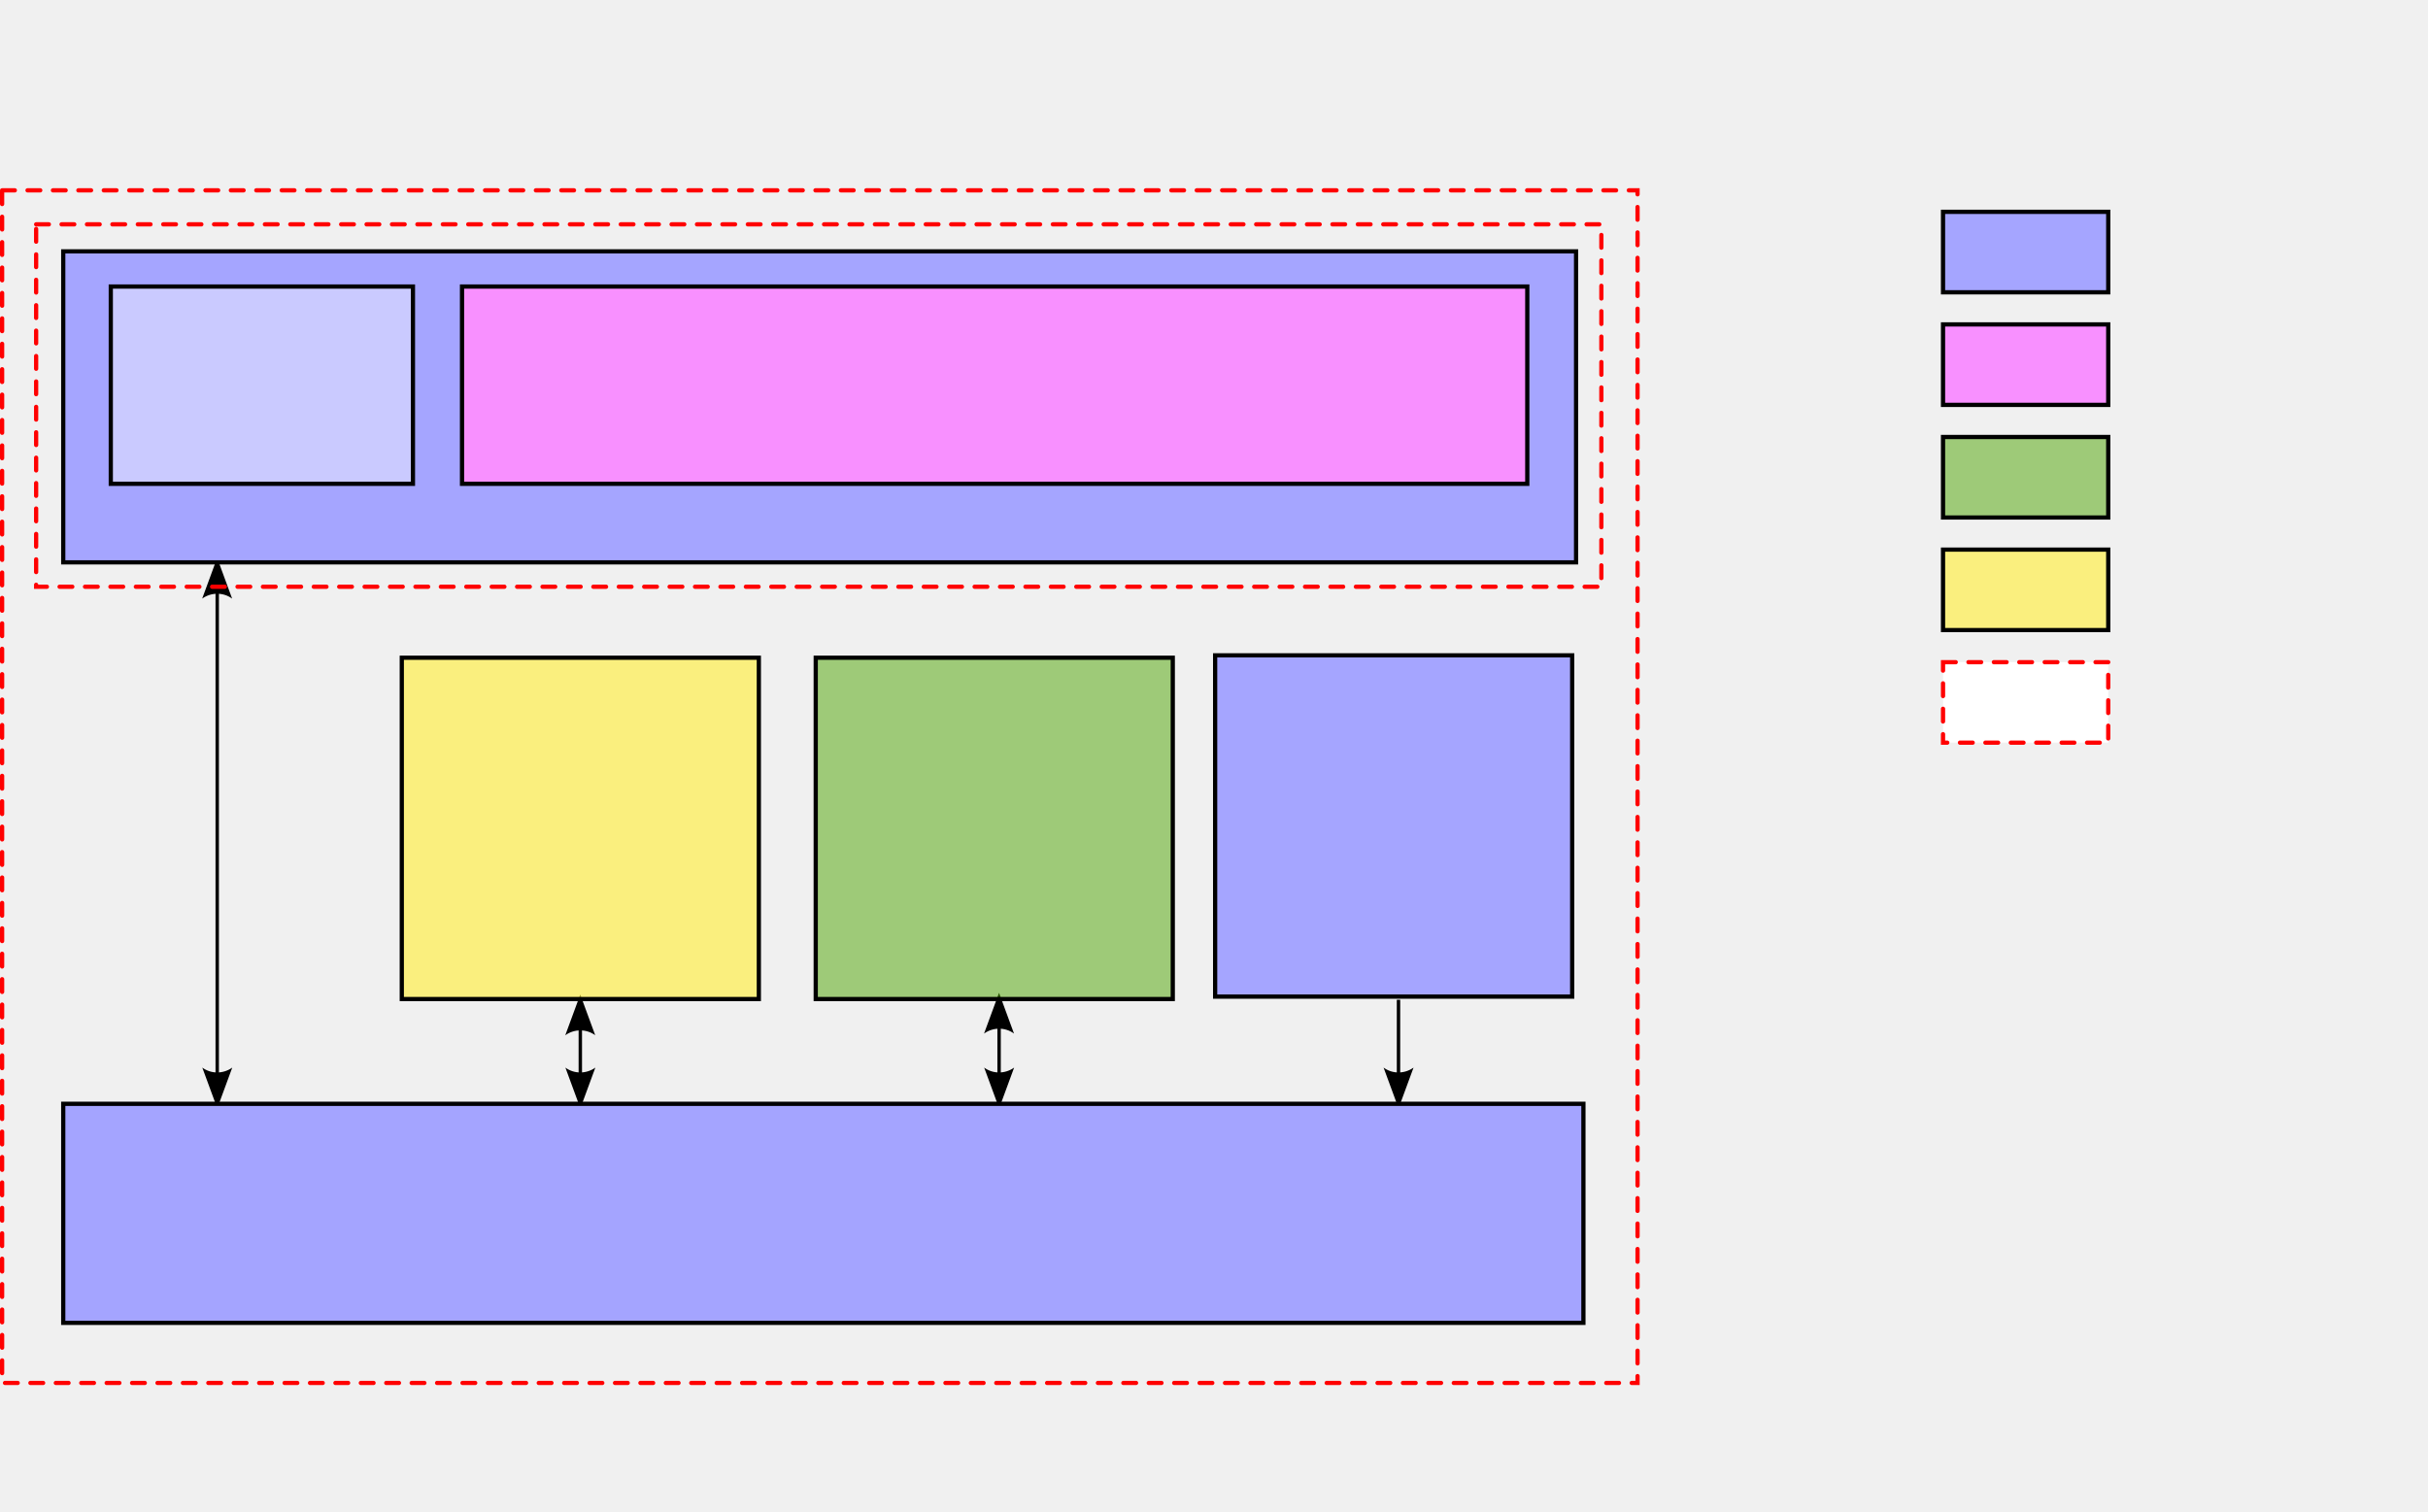
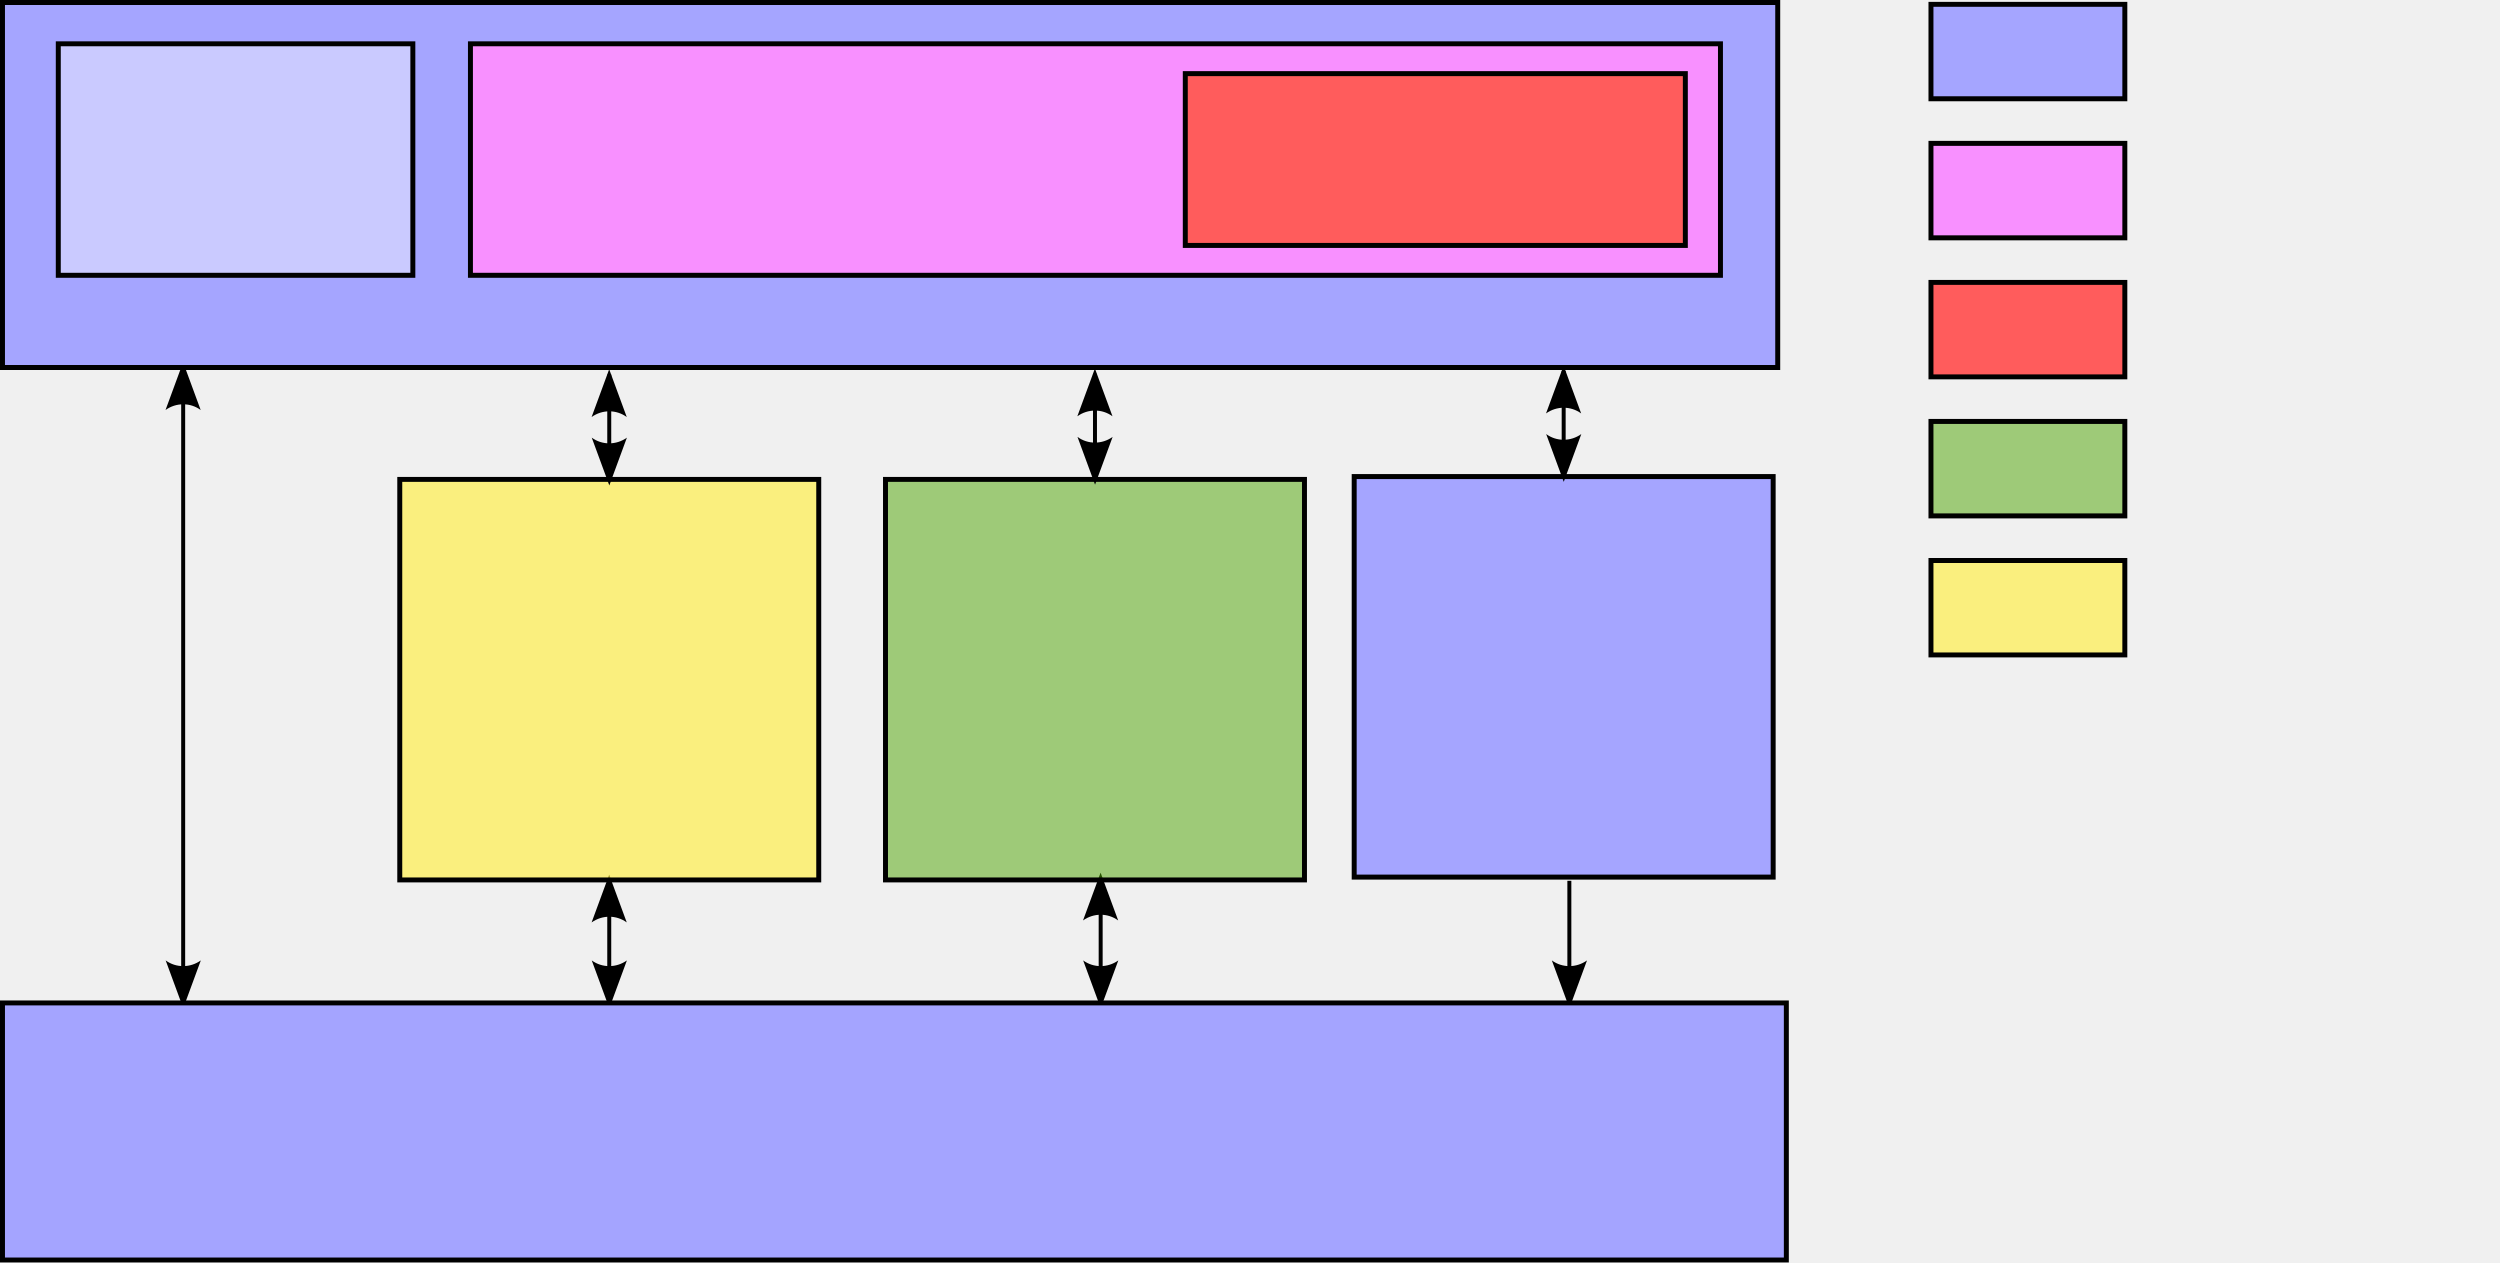
- <svg xmlns="http://www.w3.org/2000/svg" width="716.448" height="446.027" id="svg2" version="1.1">
+ <svg xmlns="http://www.w3.org/2000/svg" width="628.653" height="317.464" id="svg2" version="1.1">
  <defs id="defs4">
    <marker orient="auto" refY="0" refX="0" id="Arrow2Lend" style="overflow:visible">
      <path id="path4208" style="fill-rule:evenodd;stroke-width:0.625;stroke-linejoin:round" d="M 8.719,4.034 -2.207,0.016 8.719,-4.002 c -1.745,2.372 -1.735,5.617 -6e-7,8.035 z" transform="matrix(-1.1,0,0,-1.1,-1.1,0)" />
    </marker>
    <marker orient="auto" refY="0" refX="0" id="Arrow2Lstart" style="overflow:visible">
      <path id="path4205" style="fill-rule:evenodd;stroke-width:0.625;stroke-linejoin:round" d="M 8.719,4.034 -2.207,0.016 8.719,-4.002 c -1.745,2.372 -1.735,5.617 -6e-7,8.035 z" transform="matrix(1.1,0,0,1.1,1.1,0)" />
    </marker>
+     <marker orient="auto" refY="0" refX="0" id="Arrow2Lstart-3" style="overflow:visible">
+       <path id="path4205-6" style="fill-rule:evenodd;stroke-width:0.625;stroke-linejoin:round" d="M 8.719,4.034 -2.207,0.016 8.719,-4.002 c -1.745,2.372 -1.735,5.617 -6e-7,8.035 z" transform="matrix(1.1,0,0,1.1,1.1,0)" />
+     </marker>
+     <marker orient="auto" refY="0" refX="0" id="Arrow2Lend-7" style="overflow:visible">
+       <path id="path4208-5" style="fill-rule:evenodd;stroke-width:0.625;stroke-linejoin:round" d="M 8.719,4.034 -2.207,0.016 8.719,-4.002 c -1.745,2.372 -1.735,5.617 -6e-7,8.035 z" transform="matrix(-1.1,0,0,-1.1,-1.1,0)" />
+     </marker>
+     <marker orient="auto" refY="0" refX="0" id="Arrow2Lstart-3-5" style="overflow:visible">
+       <path id="path4205-6-6" style="fill-rule:evenodd;stroke-width:0.625;stroke-linejoin:round" d="M 8.719,4.034 -2.207,0.016 8.719,-4.002 c -1.745,2.372 -1.735,5.617 -6e-7,8.035 z" transform="matrix(1.1,0,0,1.1,1.1,0)" />
+     </marker>
+     <marker orient="auto" refY="0" refX="0" id="Arrow2Lend-7-2" style="overflow:visible">
+       <path id="path4208-5-9" style="fill-rule:evenodd;stroke-width:0.625;stroke-linejoin:round" d="M 8.719,4.034 -2.207,0.016 8.719,-4.002 c -1.745,2.372 -1.735,5.617 -6e-7,8.035 z" transform="matrix(-1.1,0,0,-1.1,-1.1,0)" />
+     </marker>
+     <marker orient="auto" refY="0" refX="0" id="Arrow2Lstart-3-5-2" style="overflow:visible">
+       <path id="path4205-6-6-7" style="fill-rule:evenodd;stroke-width:0.625;stroke-linejoin:round" d="M 8.719,4.034 -2.207,0.016 8.719,-4.002 c -1.745,2.372 -1.735,5.617 -6e-7,8.035 z" transform="matrix(1.1,0,0,1.1,1.1,0)" />
+     </marker>
+     <marker orient="auto" refY="0" refX="0" id="Arrow2Lend-7-2-0" style="overflow:visible">
+       <path id="path4208-5-9-9" style="fill-rule:evenodd;stroke-width:0.625;stroke-linejoin:round" d="M 8.719,4.034 -2.207,0.016 8.719,-4.002 c -1.745,2.372 -1.735,5.617 -6e-7,8.035 z" transform="matrix(-1.1,0,0,-1.1,-1.1,0)" />
+     </marker>
  </defs>
-   <g id="layer1" transform="translate(-97.33337,-330.8999)" style="display:inline">
-     <flowRoot xml:space="preserve" id="flowRoot3938" style="font-size:16px;font-style:normal;font-variant:normal;font-weight:normal;font-stretch:normal;line-height:125%;letter-spacing:0px;word-spacing:0px;fill:#000000;fill-opacity:1;stroke:none;font-family:Times New Roman;-inkscape-font-specification:Times New Roman">
+   <g id="layer1" transform="translate(-115.3685,-404.4515)" style="display:inline">
+     <flowRoot xml:space="preserve" id="flowRoot3938" style="font-style:normal;font-variant:normal;font-weight:normal;font-stretch:normal;font-size:16px;line-height:125%;font-family:'Times New Roman';-inkscape-font-specification:'Times New Roman';letter-spacing:0px;word-spacing:0px;fill:#000000;fill-opacity:1;stroke:none">
      <flowRegion id="flowRegion3940">
        <rect id="rect3942" width="189.286" height="41.429" x="235.714" y="538.791" />
      </flowRegion>
      <flowPara id="flowPara3944" />
    </flowRoot>
    <path style="fill:none;stroke:#000000;stroke-width:1px;stroke-linecap:butt;stroke-linejoin:miter;stroke-opacity:1;marker-start:url(#Arrow2Lstart);marker-end:url(#Arrow2Lend)" d="m 161.429,496.862 c 0,159.786 0,159.786 0,159.786" id="path4171" />
    <path style="fill:none;stroke:#000000;stroke-width:1px;stroke-linecap:butt;stroke-linejoin:miter;stroke-opacity:1;marker-start:url(#Arrow2Lstart);marker-end:url(#Arrow2Lend)" d="m 268.571,625.719 c 0,30.929 0,30.929 0,30.929" id="path4175" />
    <path style="fill:none;stroke:#000000;stroke-width:1px;stroke-linecap:butt;stroke-linejoin:miter;stroke-opacity:1;marker-start:url(#Arrow2Lstart);marker-end:url(#Arrow2Lend)" d="m 392.143,625.219 c 0,31.429 0,31.429 0,31.429" id="path4179" />
    <path style="fill:none;stroke:#000000;stroke-width:1px;stroke-linecap:butt;stroke-linejoin:miter;stroke-opacity:1;marker-start:none;marker-end:url(#Arrow2Lend)" d="m 510,625.934 c 0,30.714 0,30.714 0,30.714" id="path4181" />
-     <rect style="fill:#a5a5ff;fill-opacity:1;stroke:#000000;stroke-width:1.25;stroke-linecap:round;stroke-linejoin:miter;stroke-miterlimit:10;stroke-opacity:1;stroke-dasharray:none;stroke-dashoffset:0" id="rect3759" width="446.404" height="91.786" x="115.993" y="405.076" />
-     <rect style="fill:#f890ff;fill-opacity:1;stroke:#000000;stroke-width:1.25;stroke-linecap:round;stroke-linejoin:miter;stroke-miterlimit:10;stroke-opacity:1;stroke-dasharray:none;stroke-dashoffset:0" id="rect3761-7" width="314.332" height="58.214" x="233.666" y="415.462" />
-     <flowRoot transform="translate(-66.02005,12.89375)" style="font-size:16px;font-style:normal;font-variant:normal;font-weight:normal;font-stretch:normal;text-align:center;line-height:125%;letter-spacing:0px;word-spacing:0px;text-anchor:middle;fill:#000000;fill-opacity:1;stroke:none;font-family:Times New Roman;-inkscape-font-specification:Times New Roman" id="flowRoot3895-8-3" xml:space="preserve">
+     <rect style="fill:#a5a5ff;fill-opacity:1;stroke:#000000;stroke-width:1.25;stroke-linecap:round;stroke-linejoin:miter;stroke-miterlimit:10;stroke-dasharray:none;stroke-dashoffset:0;stroke-opacity:1" id="rect3759" width="446.404" height="91.786" x="115.993" y="405.076" />
+     <rect style="fill:#f890ff;fill-opacity:1;stroke:#000000;stroke-width:1.25;stroke-linecap:round;stroke-linejoin:miter;stroke-miterlimit:10;stroke-dasharray:none;stroke-dashoffset:0;stroke-opacity:1" id="rect3761-7" width="314.332" height="58.214" x="233.666" y="415.462" />
+     <flowRoot transform="translate(-142.02,12.89375)" style="font-style:normal;font-variant:normal;font-weight:normal;font-stretch:normal;font-size:16px;line-height:125%;font-family:'Times New Roman';-inkscape-font-specification:'Times New Roman';text-align:center;letter-spacing:0px;word-spacing:0px;text-anchor:middle;fill:#000000;fill-opacity:1;stroke:none" id="flowRoot3895-8-3" xml:space="preserve">
      <flowRegion id="flowRegion3897-4-1">
        <rect style="text-align:center;text-anchor:middle" y="421.648" x="243.571" height="57.857" width="427.143" id="rect3899-4-5" />
      </flowRegion>
      <flowPara style="font-style:normal;font-variant:normal;font-weight:normal;font-stretch:normal;font-family:Arial;-inkscape-font-specification:Arial" id="flowPara3994-9">GUI</flowPara>
    </flowRoot>
-     <flowRoot transform="translate(-118.3553,53.38705)" style="font-size:16px;font-style:normal;font-variant:normal;font-weight:bold;font-stretch:normal;text-align:center;line-height:125%;letter-spacing:0px;word-spacing:0px;text-anchor:middle;fill:#000000;fill-opacity:1;stroke:none;font-family:Times New Roman;-inkscape-font-specification:Arial Bold" id="flowRoot3895-8-8" xml:space="preserve">
+     <flowRoot transform="translate(-118.3553,53.38705)" style="font-style:normal;font-variant:normal;font-weight:bold;font-stretch:normal;font-size:16px;line-height:125%;font-family:'Times New Roman';-inkscape-font-specification:'Arial Bold';text-align:center;letter-spacing:0px;word-spacing:0px;text-anchor:middle;fill:#000000;fill-opacity:1;stroke:none" id="flowRoot3895-8-8" xml:space="preserve">
      <flowRegion id="flowRegion3897-4-7">
-         <rect style="font-weight:bold;text-align:center;text-anchor:middle;-inkscape-font-specification:Arial Bold" y="421.648" x="243.571" height="57.857" width="427.143" id="rect3899-4-9" />
+         <rect style="font-weight:bold;-inkscape-font-specification:'Arial Bold';text-align:center;text-anchor:middle" y="421.648" x="243.571" height="57.857" width="427.143" id="rect3899-4-9" />
      </flowRegion>
-       <flowPara style="font-style:normal;font-variant:normal;font-weight:bold;font-stretch:normal;font-family:Arial;-inkscape-font-specification:Arial Bold" id="flowPara3994-5">Interface</flowPara>
+       <flowPara style="font-style:normal;font-variant:normal;font-weight:bold;font-stretch:normal;font-family:Arial;-inkscape-font-specification:'Arial Bold'" id="flowPara3994-5">Interface</flowPara>
    </flowRoot>
-     <rect style="fill:#ffffff;fill-opacity:0.407;stroke:#000000;stroke-width:1.25;stroke-linecap:round;stroke-linejoin:miter;stroke-miterlimit:10;stroke-opacity:1;stroke-dasharray:none;stroke-dashoffset:0" id="rect3761" width="89.158" height="58.214" x="130.025" y="415.462" />
-     <flowRoot transform="translate(-104.7087,1.401557)" style="font-size:16px;font-style:normal;font-variant:normal;font-weight:normal;font-stretch:normal;text-align:center;line-height:125%;letter-spacing:0px;word-spacing:0px;text-anchor:middle;fill:#000000;fill-opacity:1;stroke:none;font-family:Times New Roman;-inkscape-font-specification:Times New Roman" id="flowRoot3895-8-3-7" xml:space="preserve">
+     <rect style="fill:#ffffff;fill-opacity:0.407;stroke:#000000;stroke-width:1.25;stroke-linecap:round;stroke-linejoin:miter;stroke-miterlimit:10;stroke-dasharray:none;stroke-dashoffset:0;stroke-opacity:1" id="rect3761" width="89.158" height="58.214" x="130.025" y="415.462" />
+     <flowRoot transform="translate(-104.7087,1.401557)" style="font-style:normal;font-variant:normal;font-weight:normal;font-stretch:normal;font-size:16px;line-height:125%;font-family:'Times New Roman';-inkscape-font-specification:'Times New Roman';text-align:center;letter-spacing:0px;word-spacing:0px;text-anchor:middle;fill:#000000;fill-opacity:1;stroke:none" id="flowRoot3895-8-3-7" xml:space="preserve">
      <flowRegion id="flowRegion3897-4-1-1">
        <rect style="text-align:center;text-anchor:middle" y="421.648" x="243.571" height="47.857" width="70" id="rect3899-4-5-0" />
      </flowRegion>
      <flowPara style="font-style:normal;font-variant:normal;font-weight:normal;font-stretch:normal;font-family:Arial;-inkscape-font-specification:Arial" id="flowPara3994-9-2">Import / Export</flowPara>
    </flowRoot>
-     <rect style="fill:#ffee40;fill-opacity:0.648;stroke:#000000;stroke-width:1.25;stroke-linecap:round;stroke-linejoin:miter;stroke-miterlimit:10;stroke-opacity:1;stroke-dasharray:none;stroke-dashoffset:0" id="rect3757-8" width="105.357" height="100.714" x="215.893" y="525.005" />
-     <flowRoot xml:space="preserve" id="flowRoot3895" style="font-size:16px;font-style:normal;font-variant:normal;font-weight:normal;font-stretch:normal;text-align:center;line-height:125%;letter-spacing:0px;word-spacing:0px;text-anchor:middle;fill:#000000;fill-opacity:1;stroke:none;font-family:Times New Roman;-inkscape-font-specification:Times New Roman" transform="translate(-5.944194,133.6873)">
+     <rect style="fill:#ffee40;fill-opacity:0.648;stroke:#000000;stroke-width:1.25;stroke-linecap:round;stroke-linejoin:miter;stroke-miterlimit:10;stroke-dasharray:none;stroke-dashoffset:0;stroke-opacity:1" id="rect3757-8" width="105.357" height="100.714" x="215.893" y="525.005" />
+     <flowRoot xml:space="preserve" id="flowRoot3895" style="font-style:normal;font-variant:normal;font-weight:normal;font-stretch:normal;font-size:16px;line-height:125%;font-family:'Times New Roman';-inkscape-font-specification:'Times New Roman';text-align:center;letter-spacing:0px;word-spacing:0px;text-anchor:middle;fill:#000000;fill-opacity:1;stroke:none" transform="translate(-5.944194,133.6873)">
      <flowRegion id="flowRegion3897">
        <rect id="rect3899" width="60.714" height="60" x="243.571" y="421.648" style="text-align:center;text-anchor:middle" />
      </flowRegion>
      <flowPara id="flowPara3901" style="font-style:normal;font-variant:normal;font-weight:normal;font-stretch:normal;font-family:Arial;-inkscape-font-specification:Arial">Machine DB</flowPara>
    </flowRoot>
-     <rect style="fill:#4da400;fill-opacity:0.5;stroke:#000000;stroke-width:1.25;stroke-linecap:round;stroke-linejoin:miter;stroke-miterlimit:10;stroke-opacity:1;stroke-dasharray:none;stroke-dashoffset:0" id="rect3757-8-1" width="105.357" height="100.714" x="338.036" y="525.005" />
-     <flowRoot xml:space="preserve" id="flowRoot3895-4" style="font-size:16px;font-style:normal;font-variant:normal;font-weight:normal;font-stretch:normal;text-align:center;line-height:125%;letter-spacing:0px;word-spacing:0px;text-anchor:middle;fill:#000000;fill-opacity:1;stroke:none;font-family:Times New Roman;-inkscape-font-specification:Times New Roman" transform="translate(103.5346,133.7849)">
+     <rect style="fill:#4da400;fill-opacity:0.5;stroke:#000000;stroke-width:1.25;stroke-linecap:round;stroke-linejoin:miter;stroke-miterlimit:10;stroke-dasharray:none;stroke-dashoffset:0;stroke-opacity:1" id="rect3757-8-1" width="105.357" height="100.714" x="338.036" y="525.005" />
+     <flowRoot xml:space="preserve" id="flowRoot3895-4" style="font-style:normal;font-variant:normal;font-weight:normal;font-stretch:normal;font-size:16px;line-height:125%;font-family:'Times New Roman';-inkscape-font-specification:'Times New Roman';text-align:center;letter-spacing:0px;word-spacing:0px;text-anchor:middle;fill:#000000;fill-opacity:1;stroke:none" transform="translate(103.5346,133.7849)">
      <flowRegion id="flowRegion3897-5">
        <rect id="rect3899-9" width="86.429" height="57.857" x="243.571" y="421.648" style="text-align:center;text-anchor:middle" />
      </flowRegion>
      <flowPara id="flowPara3901-5" style="font-style:normal;font-variant:normal;font-weight:normal;font-stretch:normal;font-family:Arial;-inkscape-font-specification:Arial">Component DB</flowPara>
    </flowRoot>
-     <rect style="fill:#a5a5ff;fill-opacity:1;stroke:#000000;stroke-width:1.25;stroke-linecap:round;stroke-linejoin:miter;stroke-miterlimit:10;stroke-opacity:1;stroke-dasharray:none;stroke-dashoffset:0" id="rect3757-8-2" width="105.357" height="100.714" x="455.893" y="524.291" />
-     <flowRoot xml:space="preserve" id="flowRoot3930" style="font-size:16px;font-style:normal;font-variant:normal;font-weight:normal;font-stretch:normal;line-height:125%;letter-spacing:0px;word-spacing:0px;fill:#000000;fill-opacity:1;stroke:none;font-family:Times New Roman;-inkscape-font-specification:Times New Roman" transform="translate(-4.682475,127.8792)">
+     <rect style="fill:#a5a5ff;fill-opacity:1;stroke:#000000;stroke-width:1.25;stroke-linecap:round;stroke-linejoin:miter;stroke-miterlimit:10;stroke-dasharray:none;stroke-dashoffset:0;stroke-opacity:1" id="rect3757-8-2" width="105.357" height="100.714" x="455.893" y="524.291" />
+     <flowRoot xml:space="preserve" id="flowRoot3930" style="font-style:normal;font-variant:normal;font-weight:normal;font-stretch:normal;font-size:16px;line-height:125%;font-family:'Times New Roman';-inkscape-font-specification:'Times New Roman';letter-spacing:0px;word-spacing:0px;fill:#000000;fill-opacity:1;stroke:none" transform="translate(-4.682475,127.8792)">
      <flowRegion id="flowRegion3932">
        <rect id="rect3934" width="70" height="44.286" x="487.143" y="436.648" />
      </flowRegion>
      <flowPara id="flowPara3936" style="font-style:normal;font-variant:normal;font-weight:normal;font-stretch:normal;font-family:Arial;-inkscape-font-specification:Arial">Models</flowPara>
    </flowRoot>
-     <rect style="fill:#a4a4ff;fill-opacity:1;stroke:#000000;stroke-width:1.25;stroke-linecap:round;stroke-linejoin:miter;stroke-miterlimit:10;stroke-opacity:1;stroke-dasharray:none;stroke-dashoffset:0" id="rect3755" width="448.571" height="64.643" x="115.993" y="656.648" />
-     <flowRoot transform="translate(-116.924,245.7085)" style="font-size:16px;font-style:normal;font-variant:normal;font-weight:normal;font-stretch:normal;text-align:center;line-height:125%;letter-spacing:0px;word-spacing:0px;text-anchor:middle;fill:#000000;fill-opacity:1;stroke:none;font-family:Times New Roman;-inkscape-font-specification:Times New Roman" id="flowRoot3895-8" xml:space="preserve">
+     <rect style="fill:#a4a4ff;fill-opacity:1;stroke:#000000;stroke-width:1.25;stroke-linecap:round;stroke-linejoin:miter;stroke-miterlimit:10;stroke-dasharray:none;stroke-dashoffset:0;stroke-opacity:1" id="rect3755" width="448.571" height="64.643" x="115.993" y="656.648" />
+     <flowRoot transform="translate(-116.924,245.7085)" style="font-style:normal;font-variant:normal;font-weight:normal;font-stretch:normal;font-size:16px;line-height:125%;font-family:'Times New Roman';-inkscape-font-specification:'Times New Roman';text-align:center;letter-spacing:0px;word-spacing:0px;text-anchor:middle;fill:#000000;fill-opacity:1;stroke:none" id="flowRoot3895-8" xml:space="preserve">
      <flowRegion id="flowRegion3897-4">
        <rect style="text-align:center;text-anchor:middle" y="421.648" x="243.571" height="57.857" width="427.143" id="rect3899-4" />
      </flowRegion>
-       <flowPara style="font-style:normal;font-variant:normal;font-weight:bold;font-stretch:normal;font-family:Arial;-inkscape-font-specification:Arial Bold" id="flowPara3901-51">EMod Core</flowPara>
+       <flowPara style="font-style:normal;font-variant:normal;font-weight:bold;font-stretch:normal;font-family:Arial;-inkscape-font-specification:'Arial Bold'" id="flowPara3901-51">EMod Core</flowPara>
      <flowPara style="font-style:normal;font-variant:normal;font-weight:normal;font-stretch:normal;font-family:Arial;-inkscape-font-specification:Arial" id="flowPara3994">data handling, simulation, verification</flowPara>
    </flowRoot>
-     <g id="g6753" transform="translate(21.2132,-97.9848)">
-       <g transform="translate(0,6)" id="g6718">
-         <rect style="fill:#a5a5ff;fill-opacity:1;stroke:#000000;stroke-width:1.25;stroke-linecap:round;stroke-linejoin:miter;stroke-miterlimit:10;stroke-opacity:1;stroke-dasharray:none;stroke-dashoffset:0" id="rect3757-8-2-9" width="48.75" height="23.75" x="649.464" y="485.398" />
-         <flowRoot transform="translate(466.0056,65.50035)" style="font-size:16px;font-style:normal;font-variant:normal;font-weight:normal;font-stretch:normal;text-align:start;line-height:125%;letter-spacing:0px;word-spacing:0px;text-anchor:start;fill:#000000;fill-opacity:1;stroke:none;font-family:Times New Roman;-inkscape-font-specification:Times New Roman" id="flowRoot3895-8-3-9" xml:space="preserve">
-           <flowRegion id="flowRegion3897-4-1-5">
-             <rect style="text-align:start;text-anchor:start" y="421.648" x="247.143" height="21.429" width="118.571" id="rect3899-4-5-9" />
-           </flowRegion>
-           <flowPara style="font-style:normal;font-variant:normal;font-weight:normal;font-stretch:normal;text-align:start;text-anchor:start;font-family:Arial;-inkscape-font-specification:Arial" id="flowPara3994-9-6">Java</flowPara>
-         </flowRoot>
-       </g>
-       <g transform="translate(0,0.5)" id="g6725">
-         <rect style="fill:#f890ff;fill-opacity:1;stroke:#000000;stroke-width:1.25;stroke-linecap:round;stroke-linejoin:miter;stroke-miterlimit:10;stroke-opacity:1;stroke-dasharray:none;stroke-dashoffset:0" id="rect3761-7-3" width="48.75" height="23.75" x="649.464" y="524.123" />
-         <flowRoot transform="translate(465.7165,104.3235)" style="font-size:16px;font-style:normal;font-variant:normal;font-weight:normal;font-stretch:normal;text-align:start;line-height:125%;letter-spacing:0px;word-spacing:0px;text-anchor:start;fill:#000000;fill-opacity:1;stroke:none;font-family:Times New Roman;-inkscape-font-specification:Times New Roman" id="flowRoot3895-8-3-9-7" xml:space="preserve">
-           <flowRegion id="flowRegion3897-4-1-5-4">
-             <rect style="text-align:start;text-anchor:start" y="421.648" x="247.143" height="21.429" width="118.571" id="rect3899-4-5-9-4" />
-           </flowRegion>
-           <flowPara style="font-style:normal;font-variant:normal;font-weight:normal;font-stretch:normal;text-align:start;text-anchor:start;font-family:Arial;-inkscape-font-specification:Arial" id="flowPara3994-9-6-1">SWT/Java</flowPara>
-         </flowRoot>
-       </g>
-       <g transform="translate(0,-5.000031)" id="g6732">
-         <rect style="fill:#4da400;fill-opacity:0.5;stroke:#000000;stroke-width:1.25;stroke-linecap:round;stroke-linejoin:miter;stroke-miterlimit:10;stroke-opacity:1;stroke-dasharray:none;stroke-dashoffset:0" id="rect3757-8-1-5" width="48.75" height="23.75" x="649.464" y="562.849" />
-         <flowRoot transform="translate(466.365,143.049)" style="font-size:16px;font-style:normal;font-variant:normal;font-weight:normal;font-stretch:normal;text-align:start;line-height:125%;letter-spacing:0px;word-spacing:0px;text-anchor:start;fill:#000000;fill-opacity:1;stroke:none;font-family:Times New Roman;-inkscape-font-specification:Times New Roman" id="flowRoot3895-8-3-9-1" xml:space="preserve">
-           <flowRegion id="flowRegion3897-4-1-5-2">
-             <rect style="text-align:start;text-anchor:start" y="421.648" x="247.143" height="21.429" width="118.571" id="rect3899-4-5-9-3" />
-           </flowRegion>
-           <flowPara style="font-style:normal;font-variant:normal;font-weight:normal;font-stretch:normal;text-align:start;text-anchor:start;font-family:Arial;-inkscape-font-specification:Arial" id="flowPara3994-9-6-4">XML</flowPara>
-         </flowRoot>
-       </g>
-       <g transform="translate(0,-10.5)" id="g6739">
-         <rect style="fill:#ffee40;fill-opacity:0.648;stroke:#000000;stroke-width:1.25;stroke-linecap:round;stroke-linejoin:miter;stroke-miterlimit:10;stroke-opacity:1;stroke-dasharray:none;stroke-dashoffset:0" id="rect3757-8-9" width="48.75" height="23.75" x="649.464" y="601.574" />
-         <flowRoot transform="translate(465.5837,181.7744)" style="font-size:16px;font-style:normal;font-variant:normal;font-weight:normal;font-stretch:normal;text-align:start;line-height:125%;letter-spacing:0px;word-spacing:0px;text-anchor:start;fill:#000000;fill-opacity:1;stroke:none;font-family:Times New Roman;-inkscape-font-specification:Times New Roman" id="flowRoot3895-8-3-9-5" xml:space="preserve">
-           <flowRegion id="flowRegion3897-4-1-5-0">
-             <rect style="text-align:start;text-anchor:start" y="421.648" x="247.143" height="21.429" width="118.571" id="rect3899-4-5-9-36" />
-           </flowRegion>
-           <flowPara style="font-style:normal;font-variant:normal;font-weight:normal;font-stretch:normal;text-align:start;text-anchor:start;font-family:Arial;-inkscape-font-specification:Arial" id="flowPara3994-9-6-9">IWF design</flowPara>
-         </flowRoot>
-       </g>
-       <g transform="translate(0,-16)" id="g6746">
-         <rect style="fill:#ffffff;fill-opacity:1;stroke:#ff0000;stroke-width:1.25;stroke-linecap:round;stroke-linejoin:miter;stroke-miterlimit:10;stroke-opacity:1;stroke-dasharray:3.75, 3.75;stroke-dashoffset:0" id="rect2985-1" width="48.75" height="23.75" x="649.464" y="640.3" />
-         <flowRoot transform="translate(465.3962,217.4256)" style="font-size:16px;font-style:normal;font-variant:normal;font-weight:normal;font-stretch:normal;text-align:start;line-height:125%;letter-spacing:0px;word-spacing:0px;text-anchor:start;fill:#000000;fill-opacity:1;stroke:none;font-family:Times New Roman;-inkscape-font-specification:Times New Roman" id="flowRoot3895-8-3-9-2" xml:space="preserve">
-           <flowRegion id="flowRegion3897-4-1-5-5">
-             <rect style="text-align:start;text-anchor:start" y="421.648" x="247.143" height="21.429" width="143.571" id="rect3899-4-5-9-9" />
-           </flowRegion>
-           <flowPara style="font-style:normal;font-variant:normal;font-weight:normal;font-stretch:normal;text-align:start;text-anchor:start;font-family:Arial;-inkscape-font-specification:Arial" id="flowPara3994-9-6-7">requ. spec.</flowPara>
-         </flowRoot>
-       </g>
+     <g id="g6718" transform="translate(-48.53314,-79.85652)">
+       <rect y="485.398" x="649.464" height="23.75" width="48.75" id="rect3757-8-2-9" style="fill:#a5a5ff;fill-opacity:1;stroke:#000000;stroke-width:1.25;stroke-linecap:round;stroke-linejoin:miter;stroke-miterlimit:10;stroke-dasharray:none;stroke-dashoffset:0;stroke-opacity:1" />
+       <flowRoot xml:space="preserve" id="flowRoot3895-8-3-9" style="font-style:normal;font-variant:normal;font-weight:normal;font-stretch:normal;font-size:16px;line-height:125%;font-family:'Times New Roman';-inkscape-font-specification:'Times New Roman';text-align:start;letter-spacing:0px;word-spacing:0px;text-anchor:start;fill:#000000;fill-opacity:1;stroke:none" transform="translate(466.0056,65.50035)">
+         <flowRegion id="flowRegion3897-4-1-5">
+           <rect id="rect3899-4-5-9" width="118.571" height="21.429" x="247.143" y="421.648" style="text-align:start;text-anchor:start" />
+         </flowRegion>
+         <flowPara id="flowPara3994-9-6" style="font-style:normal;font-variant:normal;font-weight:normal;font-stretch:normal;font-family:Arial;-inkscape-font-specification:Arial;text-align:start;text-anchor:start">Java</flowPara>
+       </flowRoot>
+     </g>
+     <g id="g6725" transform="translate(-48.53314,-83.61918)">
+       <rect y="524.123" x="649.464" height="23.75" width="48.75" id="rect3761-7-3" style="fill:#f890ff;fill-opacity:1;stroke:#000000;stroke-width:1.25;stroke-linecap:round;stroke-linejoin:miter;stroke-miterlimit:10;stroke-dasharray:none;stroke-dashoffset:0;stroke-opacity:1" />
+       <flowRoot xml:space="preserve" id="flowRoot3895-8-3-9-7" style="font-style:normal;font-variant:normal;font-weight:normal;font-stretch:normal;font-size:16px;line-height:125%;font-family:'Times New Roman';-inkscape-font-specification:'Times New Roman';text-align:start;letter-spacing:0px;word-spacing:0px;text-anchor:start;fill:#000000;fill-opacity:1;stroke:none" transform="translate(465.7165,104.3235)">
+         <flowRegion id="flowRegion3897-4-1-5-4">
+           <rect id="rect3899-4-5-9-4" width="118.571" height="21.429" x="247.143" y="421.648" style="text-align:start;text-anchor:start" />
+         </flowRegion>
+         <flowPara id="flowPara3994-9-6-1" style="font-style:normal;font-variant:normal;font-weight:normal;font-stretch:normal;font-family:Arial;-inkscape-font-specification:Arial;text-align:start;text-anchor:start">SWT/Java</flowPara>
+       </flowRoot>
+     </g>
+     <g id="g6732" transform="translate(-48.53314,-52.41902)">
+       <rect y="562.849" x="649.464" height="23.75" width="48.75" id="rect3757-8-1-5" style="fill:#4da400;fill-opacity:0.5;stroke:#000000;stroke-width:1.25;stroke-linecap:round;stroke-linejoin:miter;stroke-miterlimit:10;stroke-dasharray:none;stroke-dashoffset:0;stroke-opacity:1" />
+       <flowRoot xml:space="preserve" id="flowRoot3895-8-3-9-1" style="font-style:normal;font-variant:normal;font-weight:normal;font-stretch:normal;font-size:16px;line-height:125%;font-family:'Times New Roman';-inkscape-font-specification:'Times New Roman';text-align:start;letter-spacing:0px;word-spacing:0px;text-anchor:start;fill:#000000;fill-opacity:1;stroke:none" transform="translate(466.365,143.049)">
+         <flowRegion id="flowRegion3897-4-1-5-2">
+           <rect id="rect3899-4-5-9-3" width="118.571" height="21.429" x="247.143" y="421.648" style="text-align:start;text-anchor:start" />
+         </flowRegion>
+         <flowPara id="flowPara3994-9-6-4" style="font-style:normal;font-variant:normal;font-weight:normal;font-stretch:normal;font-family:Arial;-inkscape-font-specification:Arial;text-align:start;text-anchor:start">XML</flowPara>
+       </flowRoot>
+     </g>
+     <g id="g6739" transform="translate(-48.53314,-56.18159)">
+       <rect y="601.574" x="649.464" height="23.75" width="48.75" id="rect3757-8-9" style="fill:#ffee40;fill-opacity:0.648;stroke:#000000;stroke-width:1.25;stroke-linecap:round;stroke-linejoin:miter;stroke-miterlimit:10;stroke-dasharray:none;stroke-dashoffset:0;stroke-opacity:1" />
+       <flowRoot xml:space="preserve" id="flowRoot3895-8-3-9-5" style="font-style:normal;font-variant:normal;font-weight:normal;font-stretch:normal;font-size:16px;line-height:125%;font-family:'Times New Roman';-inkscape-font-specification:'Times New Roman';text-align:start;letter-spacing:0px;word-spacing:0px;text-anchor:start;fill:#000000;fill-opacity:1;stroke:none" transform="translate(465.5837,181.7744)">
+         <flowRegion id="flowRegion3897-4-1-5-0">
+           <rect id="rect3899-4-5-9-36" width="118.571" height="21.429" x="247.143" y="421.648" style="text-align:start;text-anchor:start" />
+         </flowRegion>
+         <flowPara id="flowPara3994-9-6-9" style="font-style:normal;font-variant:normal;font-weight:normal;font-stretch:normal;font-family:Arial;-inkscape-font-specification:Arial;text-align:start;text-anchor:start">IWF design</flowPara>
+       </flowRoot>
+     </g>
+     <path style="display:inline;fill:none;stroke:#000000;stroke-width:1px;stroke-linecap:butt;stroke-linejoin:miter;stroke-opacity:1;marker-start:url(#Arrow2Lstart-3);marker-end:url(#Arrow2Lend-7)" d="m 268.571,498.628 c 0,26.565 0,26.565 0,26.565" id="path4175-3" />
+     <path style="display:inline;fill:none;stroke:#000000;stroke-width:1px;stroke-linecap:butt;stroke-linejoin:miter;stroke-opacity:1;marker-start:url(#Arrow2Lstart-3-5);marker-end:url(#Arrow2Lend-7-2)" d="m 390.714,498.44 c 0,26.565 0,26.565 0,26.565" id="path4175-3-1" />
+     <path style="display:inline;fill:none;stroke:#000000;stroke-width:1px;stroke-linecap:butt;stroke-linejoin:miter;stroke-opacity:1;marker-start:url(#Arrow2Lstart-3-5-2);marker-end:url(#Arrow2Lend-7-2-0)" d="m 508.571,497.726 c 0,26.565 0,26.565 0,26.565" id="path4175-3-1-3" />
+     <rect style="display:inline;fill:#ff5c5c;fill-opacity:1;stroke:#000000;stroke-width:1.25;stroke-linecap:round;stroke-linejoin:miter;stroke-miterlimit:10;stroke-dasharray:none;stroke-dashoffset:0;stroke-opacity:1" id="rect3761-7-6" width="125.743" height="43.206" x="413.423" y="422.966" />
+     <flowRoot transform="translate(18.45525,12.0498)" style="font-style:normal;font-variant:normal;font-weight:normal;font-stretch:normal;font-size:16px;line-height:125%;font-family:'Times New Roman';-inkscape-font-specification:'Times New Roman';text-align:center;letter-spacing:0px;word-spacing:0px;text-anchor:middle;display:inline;fill:#000000;fill-opacity:1;stroke:none" id="flowRoot3895-8-3-0" xml:space="preserve">
+       <flowRegion id="flowRegion3897-4-1-6">
+         <rect style="text-align:center;text-anchor:middle" y="421.648" x="243.571" height="57.857" width="427.143" id="rect3899-4-5-2" />
+       </flowRegion>
+       <flowPara style="font-style:normal;font-variant:normal;font-weight:normal;font-stretch:normal;font-family:Arial;-inkscape-font-specification:Arial" id="flowPara3994-9-61">Model Builder</flowPara>
+     </flowRoot>
+     <g style="display:inline" id="g6725-2" transform="translate(-48.53314,-48.65634)">
+       <rect y="524.123" x="649.464" height="23.75" width="48.75" id="rect3761-7-3-9" style="fill:#ff5c5c;fill-opacity:1;stroke:#000000;stroke-width:1.25;stroke-linecap:round;stroke-linejoin:miter;stroke-miterlimit:10;stroke-dasharray:none;stroke-dashoffset:0;stroke-opacity:1" />
+       <flowRoot xml:space="preserve" id="flowRoot3895-8-3-9-7-3" style="font-style:normal;font-variant:normal;font-weight:normal;font-stretch:normal;font-size:16px;line-height:125%;font-family:'Times New Roman';-inkscape-font-specification:'Times New Roman';text-align:start;letter-spacing:0px;word-spacing:0px;text-anchor:start;fill:#000000;fill-opacity:1;stroke:none" transform="translate(465.7165,104.3235)">
+         <flowRegion id="flowRegion3897-4-1-5-4-1">
+           <rect id="rect3899-4-5-9-4-9" width="118.571" height="21.429" x="247.143" y="421.648" style="text-align:start;text-anchor:start" />
+         </flowRegion>
+         <flowPara id="flowPara3994-9-6-1-4" style="font-style:normal;font-variant:normal;font-weight:normal;font-stretch:normal;font-family:Arial;-inkscape-font-specification:Arial;text-align:start;text-anchor:start">Piccolo2D</flowPara>
+       </flowRoot>
    </g>
  </g>
-   <g id="layer3" transform="translate(-97.33337,-22.63218)">
-     <rect transform="translate(0,-308.2677)" style="fill:none;stroke:#ff0000;stroke-width:1.25;stroke-linecap:round;stroke-linejoin:miter;stroke-miterlimit:10;stroke-opacity:1;stroke-dasharray:3.75, 3.75;stroke-dashoffset:0" id="rect2985" width="482.577" height="351.947" x="97.958" y="387.069" />
-     <rect transform="translate(0,-308.2677)" style="fill:none;stroke:#ff0000;stroke-width:1.25;stroke-linecap:round;stroke-linejoin:miter;stroke-miterlimit:10;stroke-opacity:1;stroke-dasharray:3.75, 3.75;stroke-dashoffset:0" id="rect2985-8" width="461.863" height="106.947" x="107.997" y="397.103" />
-   </g>
-   <g id="layer2" transform="translate(-97.33337,-22.63218)" style="display:none">
-     <text xml:space="preserve" style="font-size:16px;font-style:normal;font-variant:normal;font-weight:normal;font-stretch:normal;line-height:125%;letter-spacing:0px;word-spacing:0px;fill:#4f4f4f;fill-opacity:1;stroke:none;font-family:Times New Roman;-inkscape-font-specification:Times New Roman" x="282.843" y="465.292" id="text6786">
-       <tspan id="tspan6788" x="282.843" y="465.292" style="font-style:normal;font-variant:normal;font-weight:normal;font-stretch:normal;fill:#4f4f4f;fill-opacity:1;font-family:Arial;-inkscape-font-specification:Arial">A. Leunberger / D. Hampl / S. Züst</tspan>
+   <g id="layer3" transform="translate(-115.3685,-96.18374)" />
+   <g id="layer2" transform="translate(-115.3685,-96.18374)" style="display:none">
+     <text xml:space="preserve" style="font-style:normal;font-variant:normal;font-weight:normal;font-stretch:normal;font-size:16px;line-height:125%;font-family:'Times New Roman';-inkscape-font-specification:'Times New Roman';letter-spacing:0px;word-spacing:0px;fill:#4f4f4f;fill-opacity:1;stroke:none" x="282.843" y="465.292" id="text6786">
+       <tspan id="tspan6788" x="282.843" y="465.292" style="font-style:normal;font-variant:normal;font-weight:normal;font-stretch:normal;font-family:Arial;-inkscape-font-specification:Arial;fill:#4f4f4f;fill-opacity:1">A. Leunberger / D. Hampl / S. Züst</tspan>
    </text>
-     <text xml:space="preserve" style="font-size:16px;font-style:normal;font-variant:normal;font-weight:normal;font-stretch:normal;line-height:125%;letter-spacing:0px;word-spacing:0px;fill:#4f4f4f;fill-opacity:1;stroke:none;font-family:Times New Roman;-inkscape-font-specification:Times New Roman" x="153.194" y="34.281" id="text6786-2">
-       <tspan id="tspan6788-0" x="153.194" y="34.281" style="font-style:normal;font-variant:normal;font-weight:normal;font-stretch:normal;fill:#4f4f4f;fill-opacity:1;font-family:Arial;-inkscape-font-specification:Arial">A. Gontarz</tspan>
-       <tspan x="153.194" y="54.281" style="font-style:normal;font-variant:normal;font-weight:normal;font-stretch:normal;fill:#4f4f4f;fill-opacity:1;font-family:Arial;-inkscape-font-specification:Arial" id="tspan6864">M. Lang (MA)</tspan>
+     <text xml:space="preserve" style="font-style:normal;font-variant:normal;font-weight:normal;font-stretch:normal;font-size:16px;line-height:125%;font-family:'Times New Roman';-inkscape-font-specification:'Times New Roman';letter-spacing:0px;word-spacing:0px;fill:#4f4f4f;fill-opacity:1;stroke:none" x="153.194" y="34.281" id="text6786-2">
+       <tspan id="tspan6788-0" x="153.194" y="34.281" style="font-style:normal;font-variant:normal;font-weight:normal;font-stretch:normal;font-family:Arial;-inkscape-font-specification:Arial;fill:#4f4f4f;fill-opacity:1">A. Gontarz</tspan>
+       <tspan x="153.194" y="54.281" style="font-style:normal;font-variant:normal;font-weight:normal;font-stretch:normal;font-family:Arial;-inkscape-font-specification:Arial;fill:#4f4f4f;fill-opacity:1" id="tspan6864">M. Lang (MA)</tspan>
    </text>
-     <text xml:space="preserve" style="font-size:16px;font-style:normal;font-variant:normal;font-weight:normal;font-stretch:normal;line-height:125%;letter-spacing:0px;word-spacing:0px;fill:#4f4f4f;fill-opacity:1;stroke:none;font-family:Times New Roman;-inkscape-font-specification:Times New Roman" x="292.757" y="54.281" id="text6786-2-8">
-       <tspan id="tspan6788-0-6" x="292.757" y="54.281" style="font-style:normal;font-variant:normal;font-weight:normal;font-stretch:normal;fill:#4f4f4f;fill-opacity:1;font-family:Arial;-inkscape-font-specification:Arial">H. Stark (SP)</tspan>
+     <text xml:space="preserve" style="font-style:normal;font-variant:normal;font-weight:normal;font-stretch:normal;font-size:16px;line-height:125%;font-family:'Times New Roman';-inkscape-font-specification:'Times New Roman';letter-spacing:0px;word-spacing:0px;fill:#4f4f4f;fill-opacity:1;stroke:none" x="292.757" y="54.281" id="text6786-2-8">
+       <tspan id="tspan6788-0-6" x="292.757" y="54.281" style="font-style:normal;font-variant:normal;font-weight:normal;font-stretch:normal;font-family:Arial;-inkscape-font-specification:Arial;fill:#4f4f4f;fill-opacity:1">H. Stark (SP)</tspan>
    </text>
-     <text xml:space="preserve" style="font-size:16px;font-style:normal;font-variant:normal;font-weight:normal;font-stretch:normal;line-height:125%;letter-spacing:0px;word-spacing:0px;fill:#4f4f4f;fill-opacity:1;stroke:none;font-family:Times New Roman;-inkscape-font-specification:Times New Roman" x="437.495" y="54.281" id="text6786-2-8-0">
-       <tspan id="tspan6788-0-6-9" x="437.495" y="54.281" style="font-style:normal;font-variant:normal;font-weight:normal;font-stretch:normal;fill:#4f4f4f;fill-opacity:1;font-family:Arial;-inkscape-font-specification:Arial">M. Nick (SP)</tspan>
+     <text xml:space="preserve" style="font-style:normal;font-variant:normal;font-weight:normal;font-stretch:normal;font-size:16px;line-height:125%;font-family:'Times New Roman';-inkscape-font-specification:'Times New Roman';letter-spacing:0px;word-spacing:0px;fill:#4f4f4f;fill-opacity:1;stroke:none" x="437.495" y="54.281" id="text6786-2-8-0">
+       <tspan id="tspan6788-0-6-9" x="437.495" y="54.281" style="font-style:normal;font-variant:normal;font-weight:normal;font-stretch:normal;font-family:Arial;-inkscape-font-specification:Arial;fill:#4f4f4f;fill-opacity:1">M. Nick (SP)</tspan>
    </text>
-     <text xml:space="preserve" style="font-size:16px;font-style:normal;font-variant:normal;font-weight:normal;font-stretch:normal;line-height:125%;letter-spacing:0px;word-spacing:0px;fill:#4f4f4f;fill-opacity:1;stroke:none;font-family:Times New Roman;-inkscape-font-specification:Times New Roman" x="608.089" y="313.87" id="text6786-2-8-1">
-       <tspan id="tspan6788-0-6-0" x="608.089" y="313.87" style="font-style:normal;font-variant:normal;font-weight:normal;font-stretch:normal;fill:#4f4f4f;fill-opacity:1;font-family:Arial;-inkscape-font-specification:Arial">S. Züst (MA)</tspan>
-       <tspan x="608.089" y="333.87" style="font-style:normal;font-variant:normal;font-weight:normal;font-stretch:normal;fill:#4f4f4f;fill-opacity:1;font-family:Arial;-inkscape-font-specification:Arial" id="tspan6862">A. Krättli (SA)</tspan>
+     <text xml:space="preserve" style="font-style:normal;font-variant:normal;font-weight:normal;font-stretch:normal;font-size:16px;line-height:125%;font-family:'Times New Roman';-inkscape-font-specification:'Times New Roman';letter-spacing:0px;word-spacing:0px;fill:#4f4f4f;fill-opacity:1;stroke:none" x="608.089" y="313.87" id="text6786-2-8-1">
+       <tspan id="tspan6788-0-6-0" x="608.089" y="313.87" style="font-style:normal;font-variant:normal;font-weight:normal;font-stretch:normal;font-family:Arial;-inkscape-font-specification:Arial;fill:#4f4f4f;fill-opacity:1">S. Züst (MA)</tspan>
+       <tspan x="608.089" y="333.87" style="font-style:normal;font-variant:normal;font-weight:normal;font-stretch:normal;font-family:Arial;-inkscape-font-specification:Arial;fill:#4f4f4f;fill-opacity:1" id="tspan6862">A. Krättli (SA)</tspan>
    </text>
    <path style="fill:none;stroke:#000000;stroke-width:1px;stroke-linecap:butt;stroke-linejoin:miter;stroke-opacity:1" d="m 358.163,413.023 21.655,39.137" id="path6868" />
    <path style="fill:none;stroke:#000000;stroke-width:1px;stroke-linecap:butt;stroke-linejoin:miter;stroke-opacity:1" d="m 561.25,293.392 37.77,19.367" id="path6870" />
    <path style="fill:none;stroke:#000000;stroke-width:1px;stroke-linecap:butt;stroke-linejoin:miter;stroke-opacity:1" d="M 415.679,107.194 459.425,60.783" id="path6872" />
    <path style="fill:none;stroke:#000000;stroke-width:1px;stroke-linecap:butt;stroke-linejoin:miter;stroke-opacity:1" d="M 336.72,88.835 335.371,62.609" id="path6883" />
-     <path style="fill:none;stroke:#000000;stroke-width:1px;stroke-linecap:butt;stroke-linejoin:miter;stroke-opacity:1;display:inline" d="M 216.226,78.801 203.286,59.16" id="path6885" />
+     <path style="display:inline;fill:none;stroke:#000000;stroke-width:1px;stroke-linecap:butt;stroke-linejoin:miter;stroke-opacity:1" d="M 216.226,78.801 203.286,59.16" id="path6885" />
  </g>
</svg>
